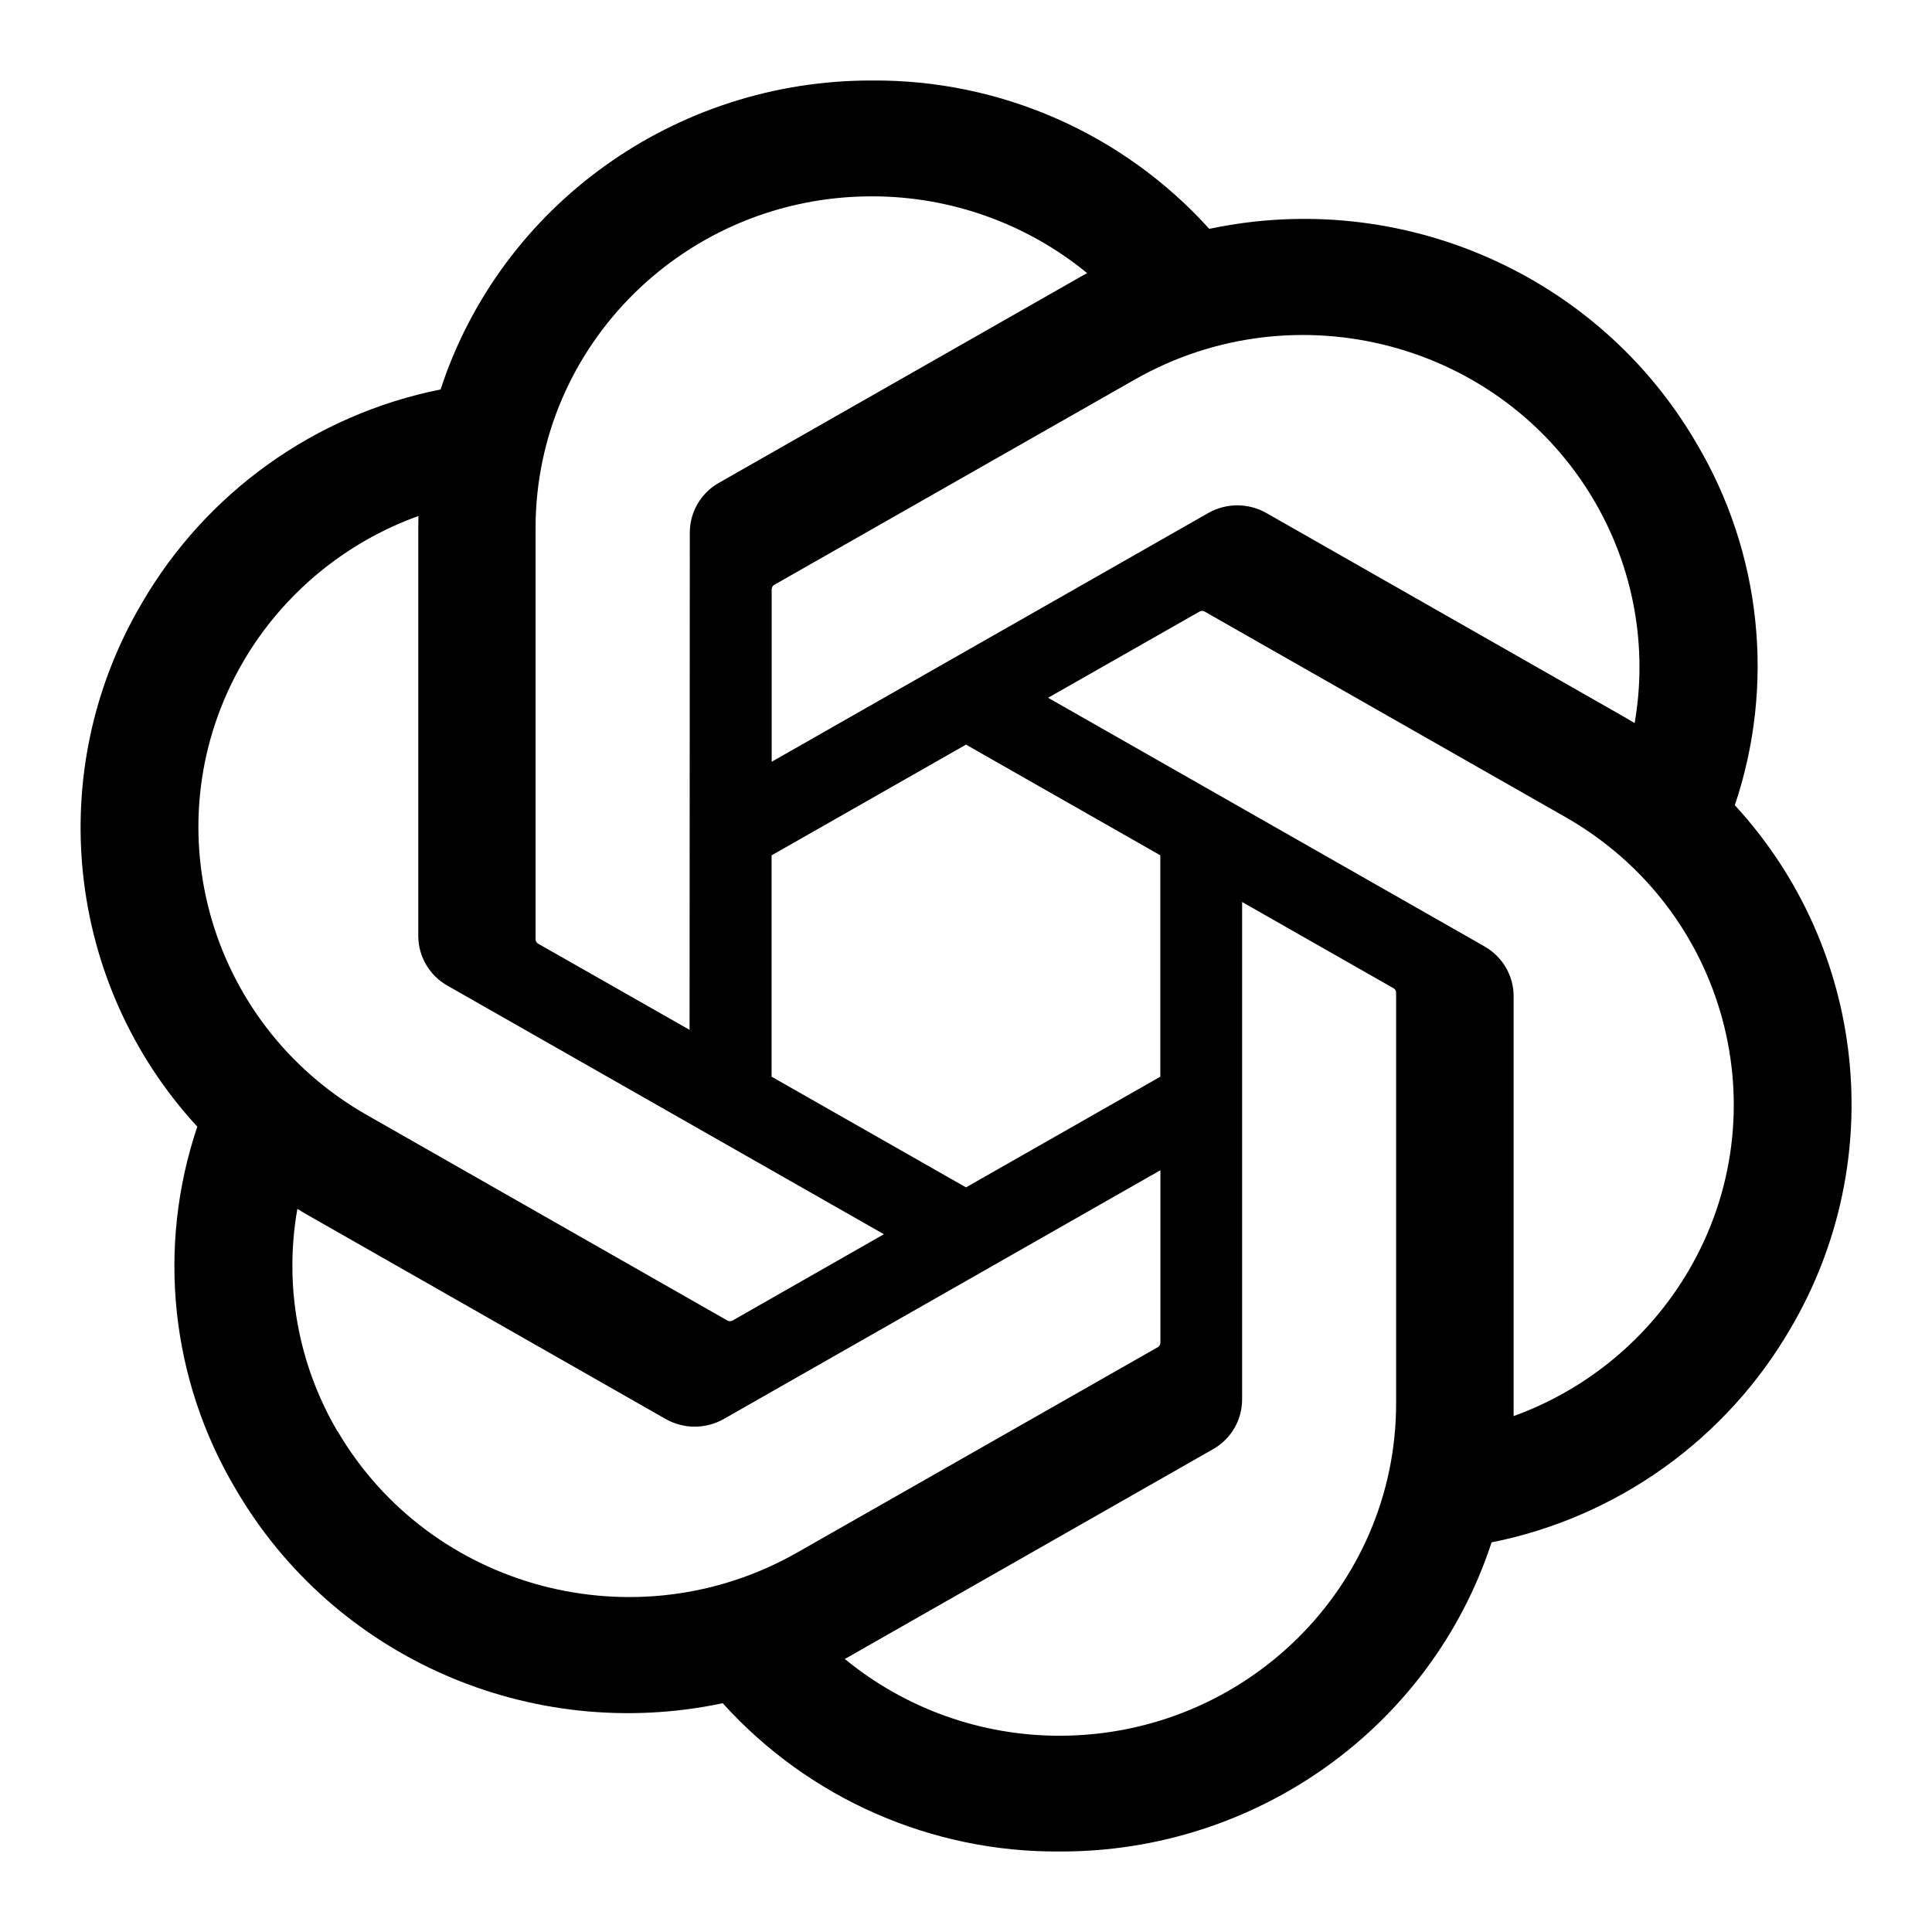
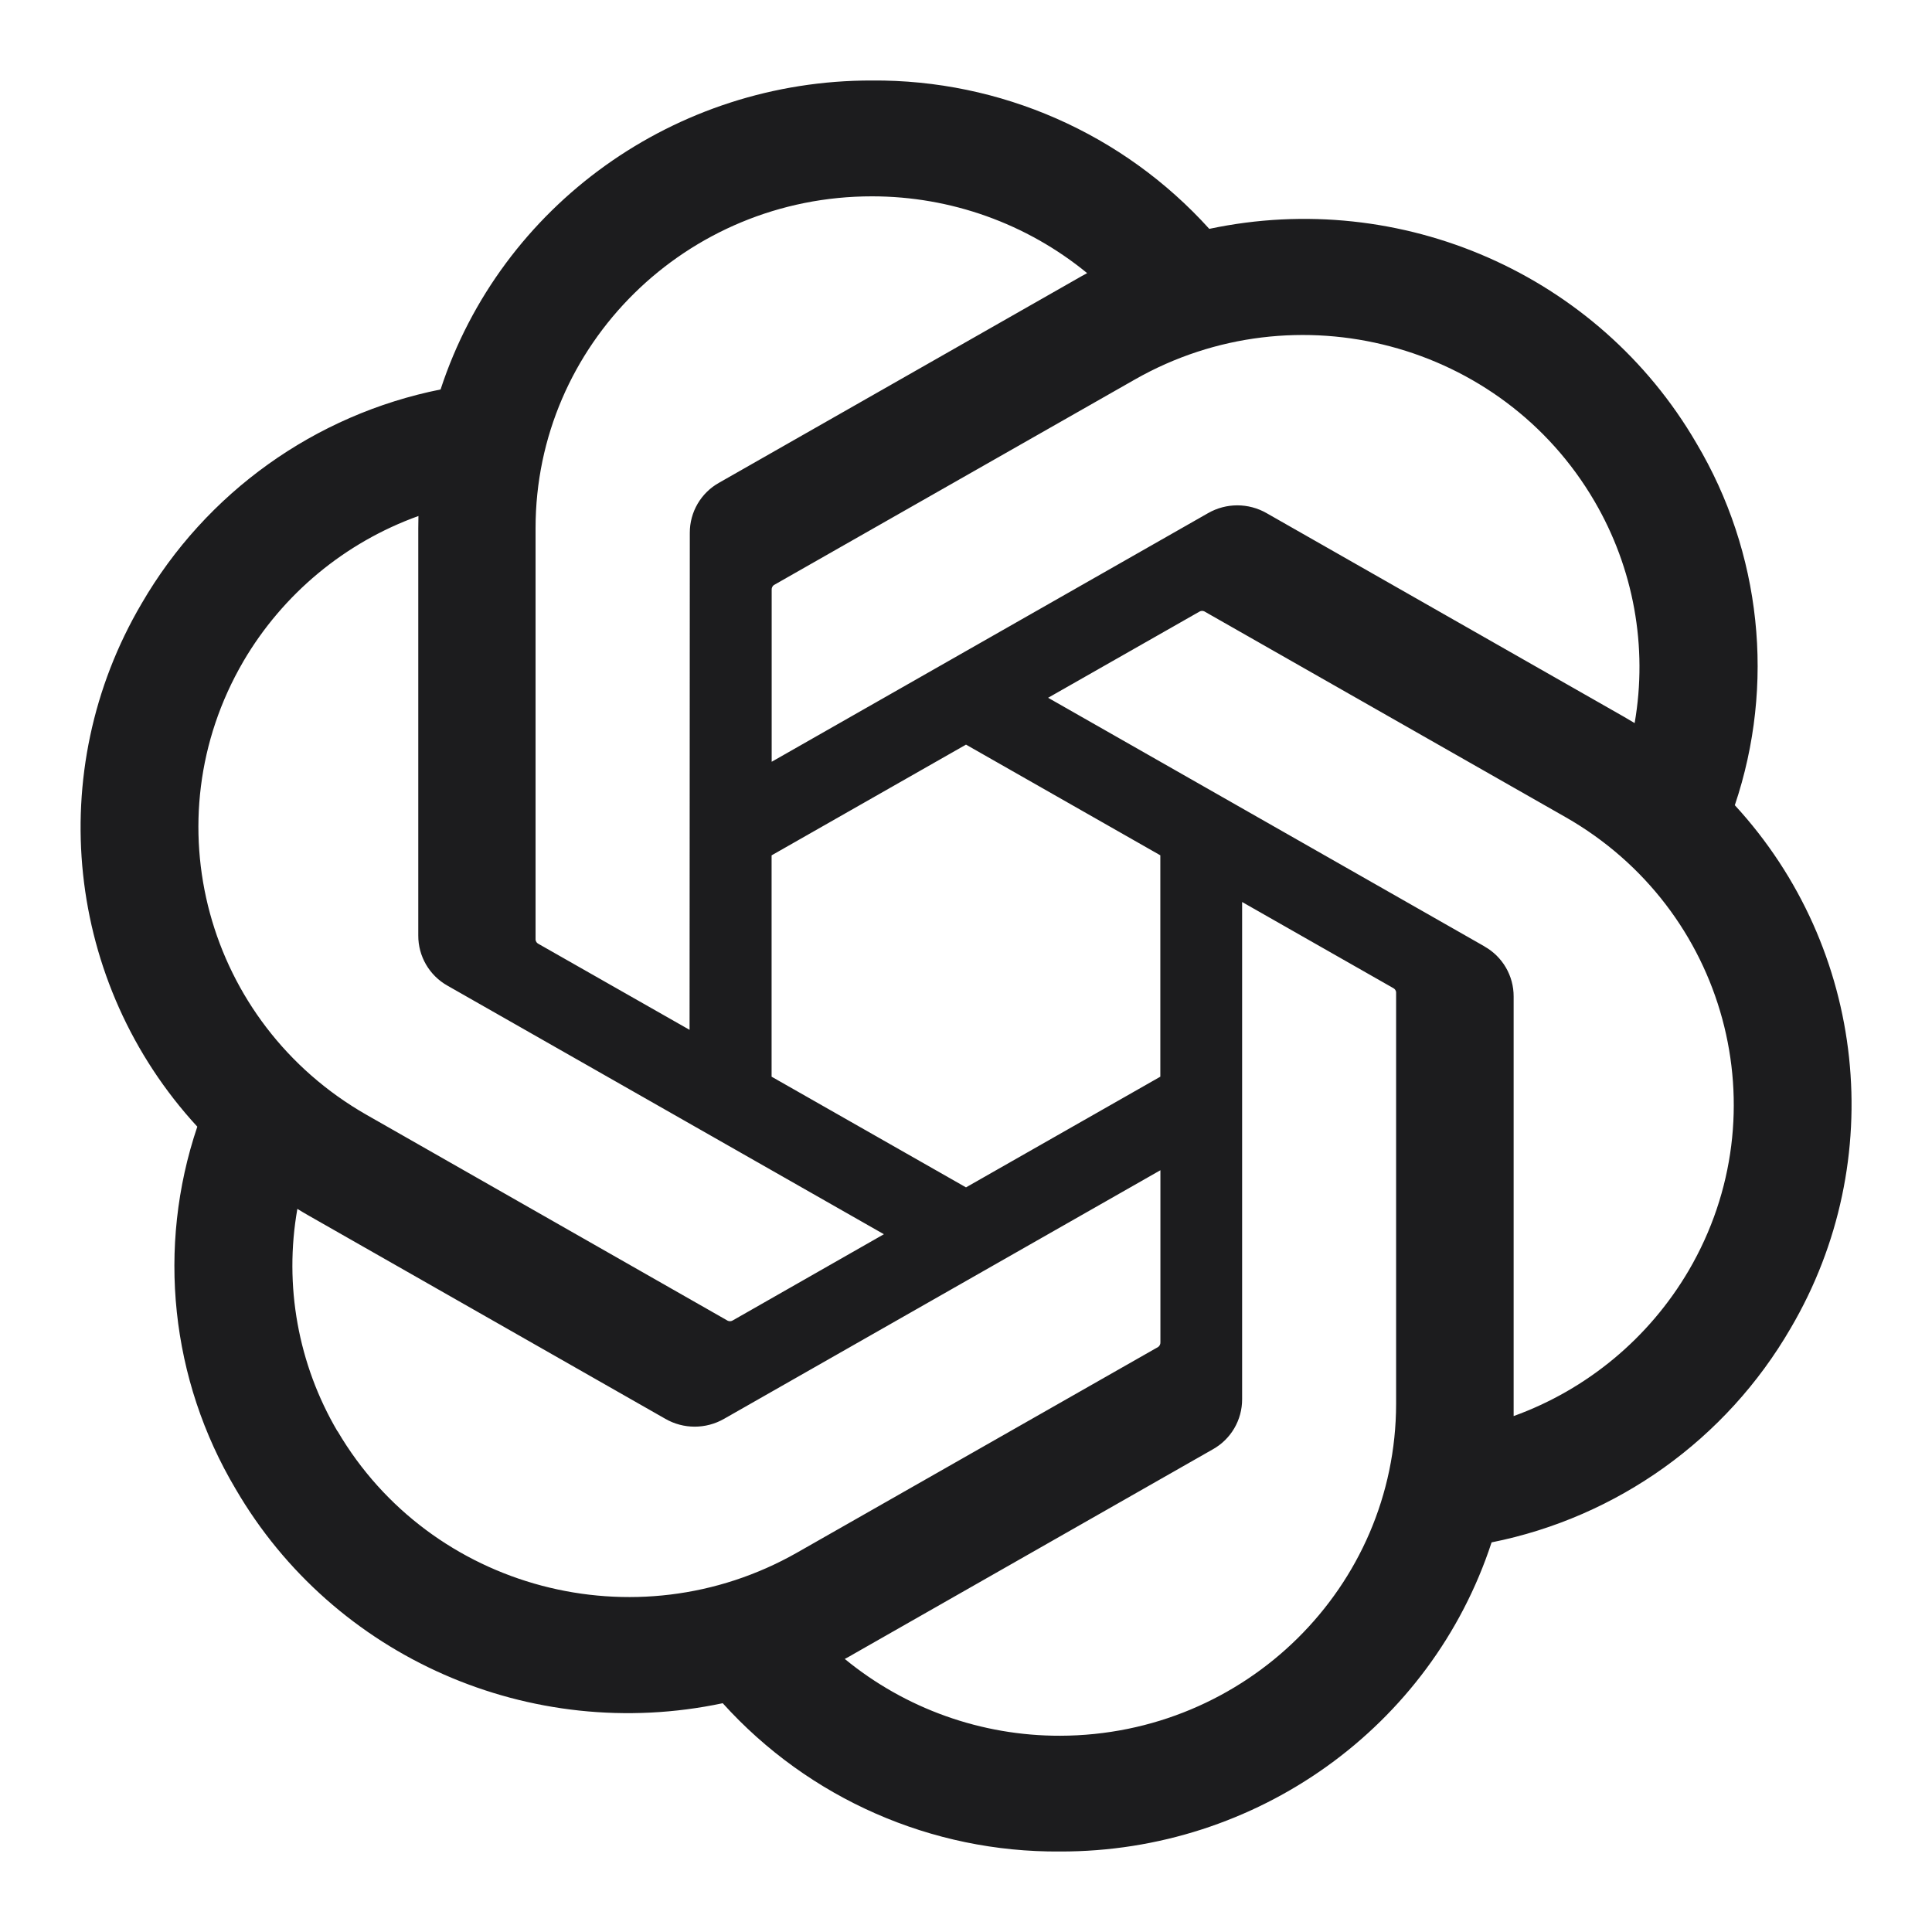
- <svg xmlns="http://www.w3.org/2000/svg" fill="currentColor" fill-rule="evenodd" height="1em" style="flex:none;line-height:1" viewBox="0 0 24 24" width="1em">
+ <svg xmlns="http://www.w3.org/2000/svg" fill="#1C1C1E" fill-rule="evenodd" height="1em" style="flex:none;line-height:1" viewBox="0 0 24 24" width="1em">
  <path d="M21.55 10.004a5.416 5.416 0 00-.478-4.501c-1.217-2.09-3.662-3.166-6.05-2.66A5.59 5.59 0 0010.831 1C8.39.995 6.224 2.546 5.473 4.838A5.553 5.553 0 001.76 7.496a5.487 5.487 0 00.691 6.5 5.416 5.416 0 00.477 4.502c1.217 2.09 3.662 3.165 6.05 2.66A5.586 5.586 0 0013.168 23c2.443.006 4.61-1.546 5.361-3.84a5.553 5.553 0 003.715-2.66 5.488 5.488 0 00-.693-6.497v.001zm-8.381 11.558a4.199 4.199 0 01-2.675-.954c.034-.018.093-.05.132-.074l4.44-2.53a.71.71 0 00.364-.623v-6.176l1.877 1.069c.02.01.033.029.036.05v5.115c-.003 2.274-1.87 4.118-4.174 4.123zM4.192 17.78a4.059 4.059 0 01-.498-2.763c.032.02.09.055.131.078l4.44 2.53c.225.13.504.13.73 0l5.42-3.088v2.138a.068.068 0 01-.027.057L9.9 19.288c-1.999 1.136-4.552.46-5.707-1.51h-.001zM3.023 8.216A4.15 4.15 0 015.198 6.41l-.002.151v5.06a.711.711 0 00.364.624l5.42 3.087-1.876 1.07a.067.067 0 01-.063.005l-4.489-2.559c-1.995-1.14-2.679-3.658-1.53-5.63h.001zm15.417 3.54l-5.42-3.088L14.896 7.6a.067.067 0 01.063-.006l4.489 2.557c1.998 1.14 2.683 3.662 1.529 5.633a4.163 4.163 0 01-2.174 1.807V12.38a.71.71 0 00-.363-.623zm1.867-2.773a6.04 6.04 0 00-.132-.078l-4.44-2.53a.731.731 0 00-.729 0l-5.42 3.088V7.325a.068.068 0 01.027-.057L14.1 4.713c2-1.137 4.555-.46 5.707 1.513.487.833.664 1.809.499 2.757h.001zm-11.741 3.81l-1.877-1.068a.065.065 0 01-.036-.051V6.559c.001-2.277 1.873-4.122 4.181-4.12.976 0 1.92.338 2.671.954-.034.018-.092.05-.131.073l-4.44 2.53a.71.71 0 00-.365.623l-.003 6.173v.002zm1.02-2.168L12 9.25l2.414 1.375v2.75L12 14.75l-2.415-1.375v-2.75z" />
</svg>
